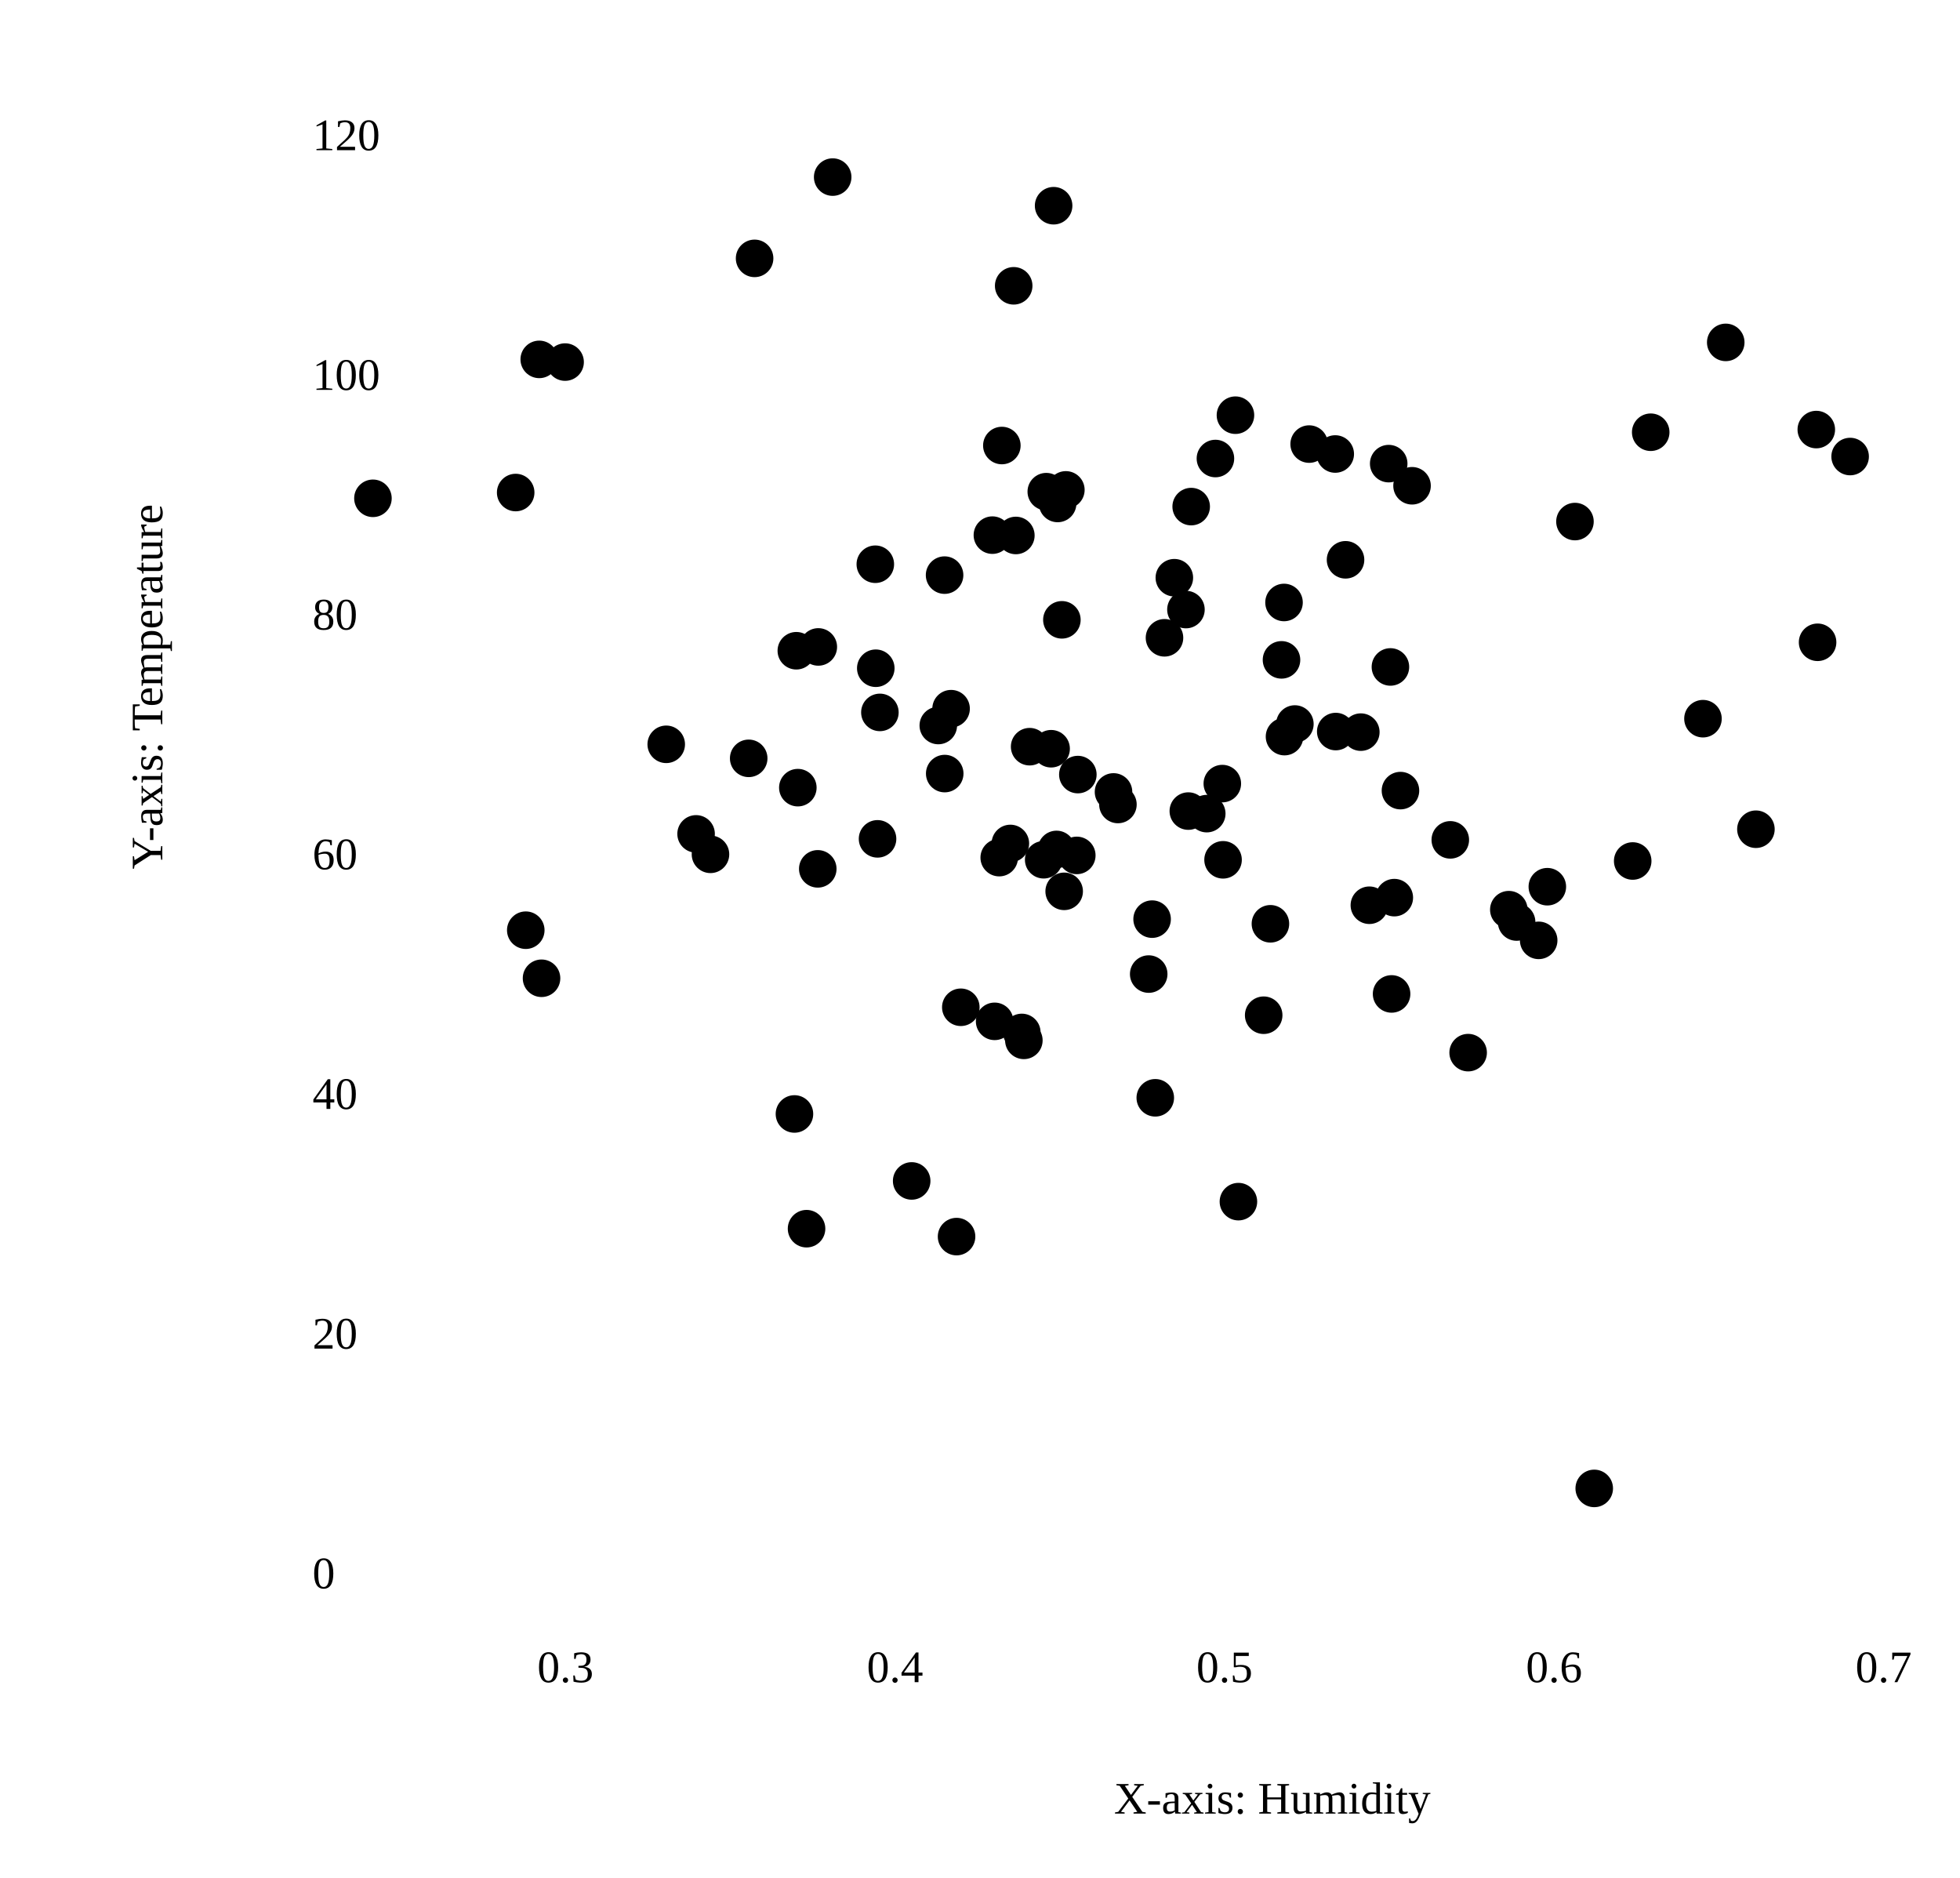
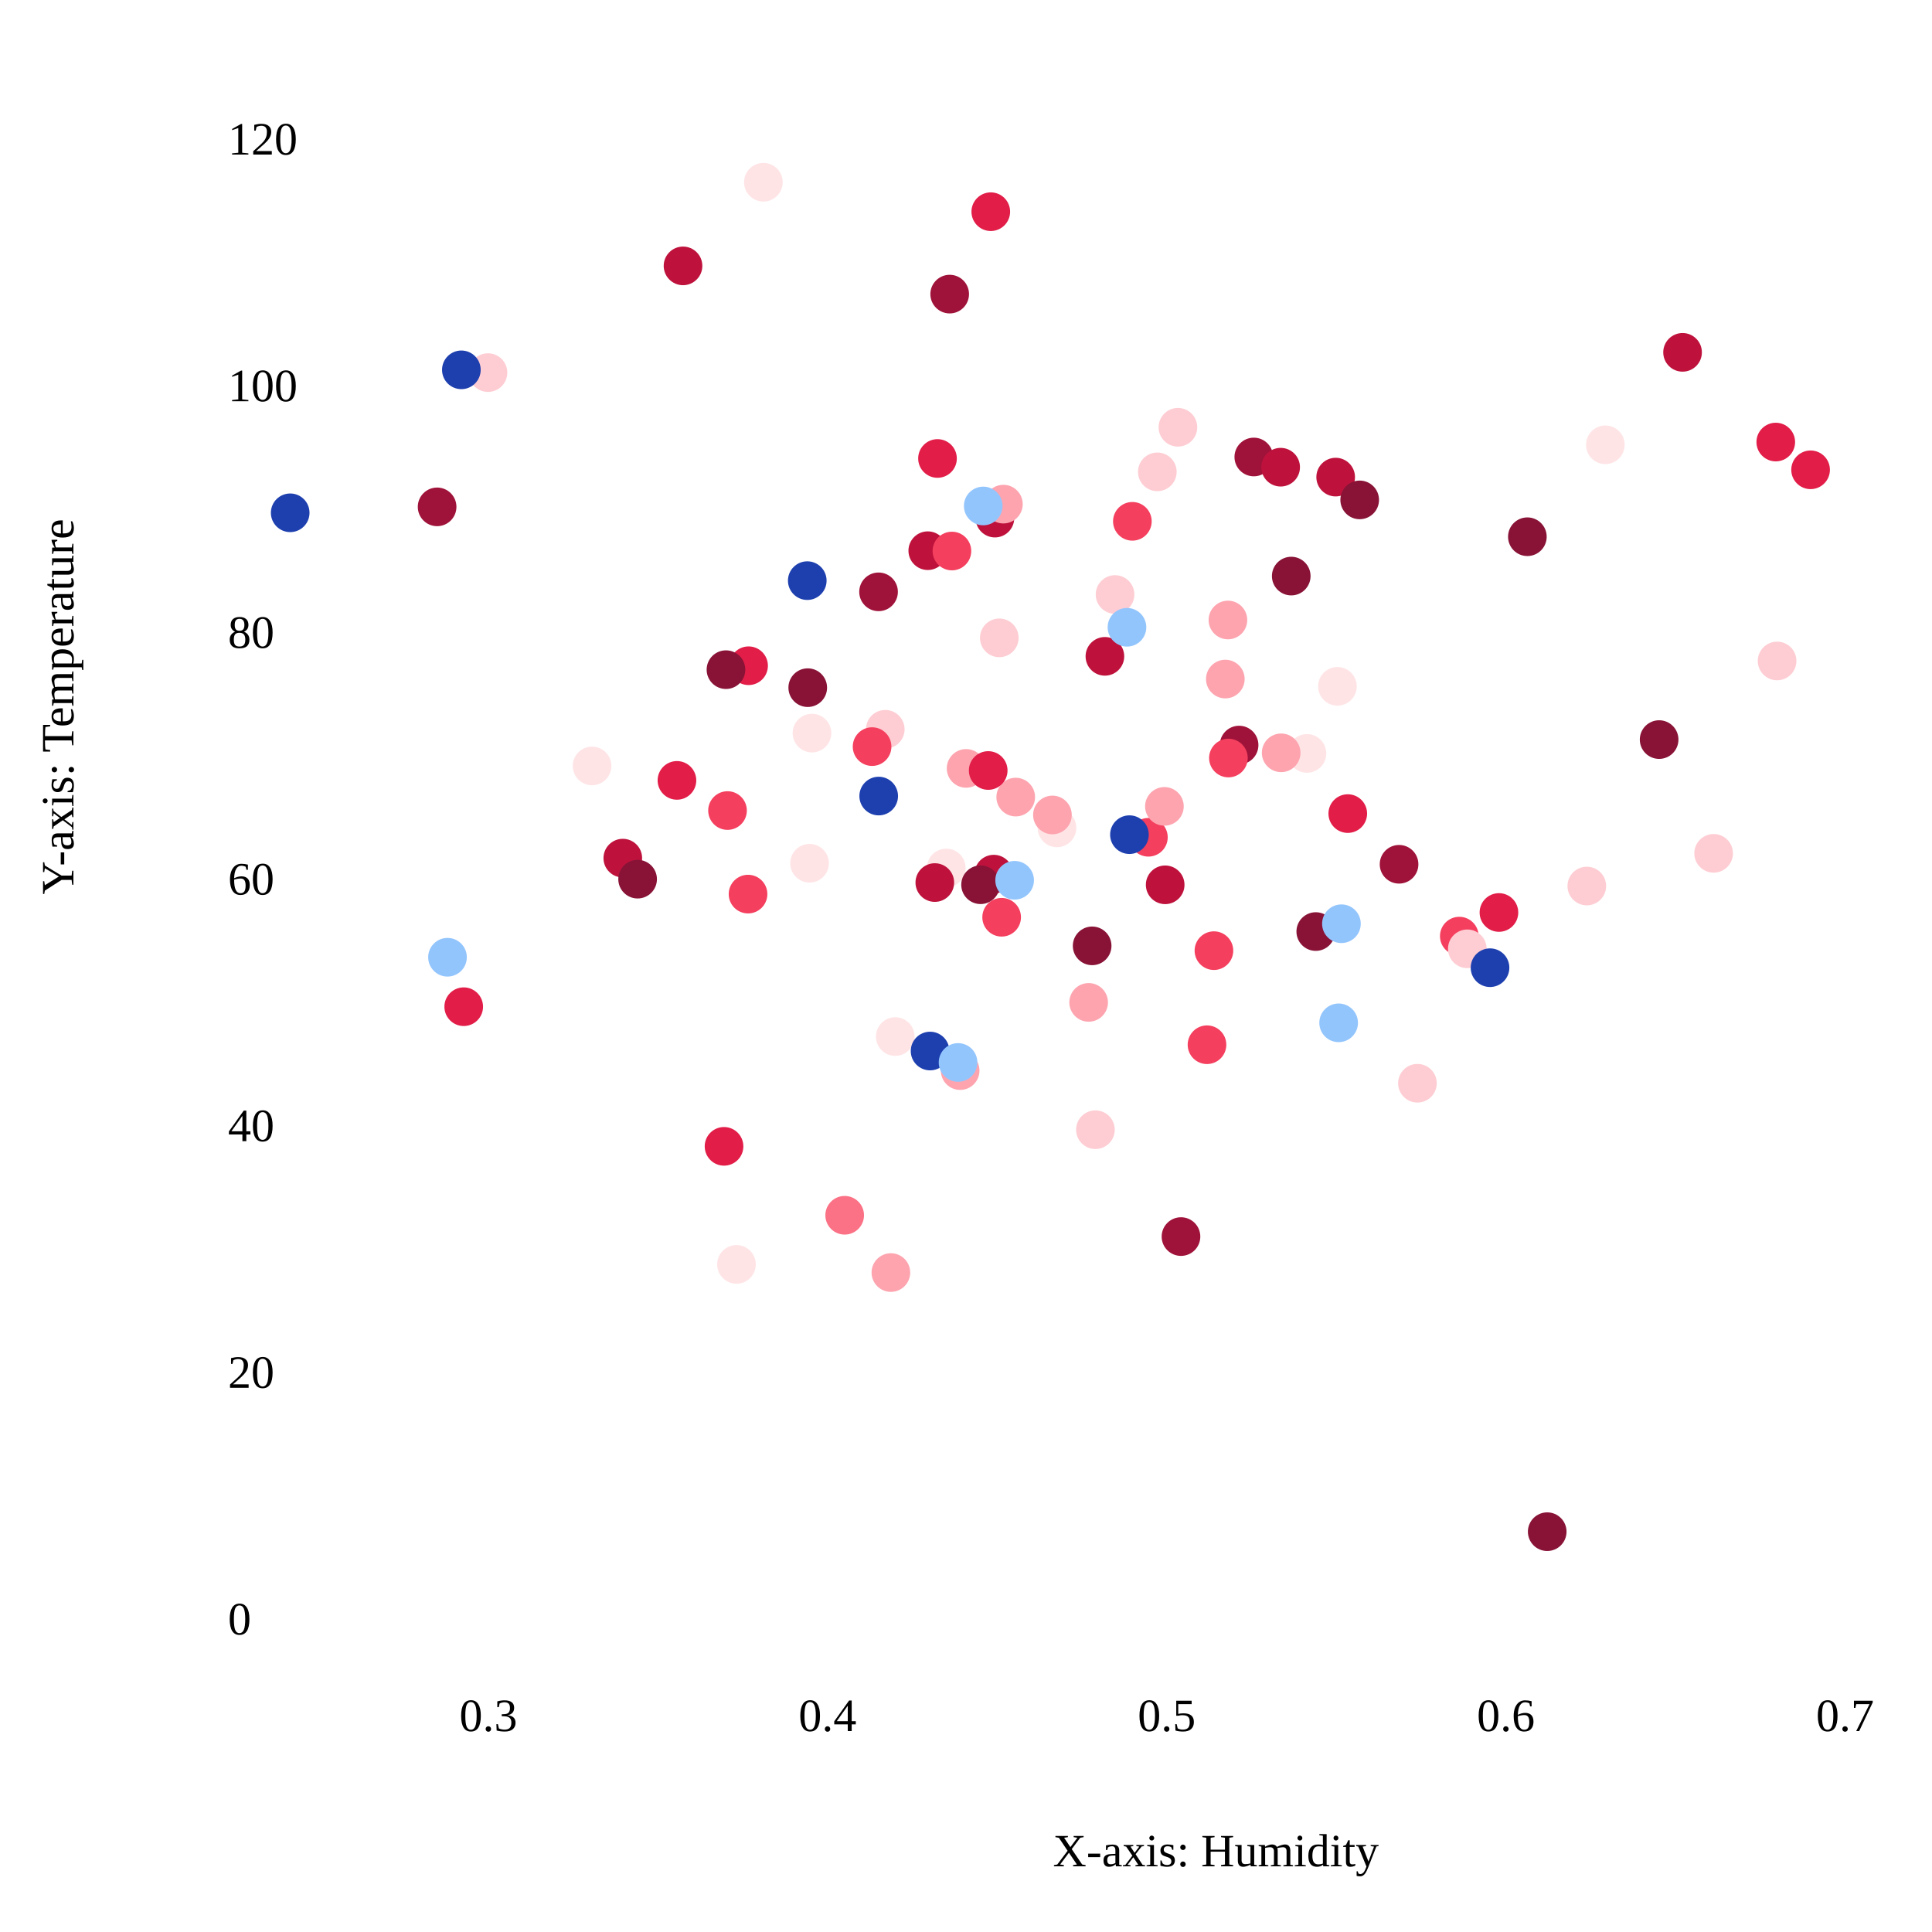
- <svg xmlns="http://www.w3.org/2000/svg" class="Chart mx-auto" width="100%" height="500">
-   <g transform="translate(75, 40)">
+ <svg xmlns="http://www.w3.org/2000/svg" class="Chart" width="100%" height="100%" viewBox="0 0 500 500">
+   <g transform="translate(75, 40) ">
    <g class="Axis AxisHorizontal" transform="translate(0, 383)">
      <line class="Axis__line" x2="395" />
      <text class="Axis__tick" transform="translate(43.88889, 25)">0.3</text>
      <text class="Axis__tick" transform="translate(131.6667, 25)">0.4</text>
      <text class="Axis__tick" transform="translate(219.4444, 25)">0.5</text>
      <text class="Axis__tick" transform="translate(307.2222, 25)">0.6</text>
      <text class="Axis__tick" transform="translate(395, 25)">0.7</text>
      <text class="Axis__label" transform="translate(197.5, 60)">X-axis: Humidity</text>
    </g>
    <g class="Axis AxisVertical">
      <line class="Axis__line" y2="383" />
      <text class="Axis__tick" transform="translate(-16, 383)">0</text>
      <text class="Axis__tick" transform="translate(-16, 319.1667)">20</text>
      <text class="Axis__tick" transform="translate(-16, 255.3333)">40</text>
      <text class="Axis__tick" transform="translate(-16, 191.5)">60</text>
      <text class="Axis__tick" transform="translate(-16, 127.6667)">80</text>
      <text class="Axis__tick" transform="translate(-16, 63.83333)">100</text>
      <text class="Axis__tick" transform="translate(-16, 0)">120</text>
      <text class="Axis__label" style="transform: translate(-56px, 191.5px) rotate(-90deg);">Y-axis: Temperature</text>
    </g>
-     <circle class="Circles__circle" cx="198.544" cy="174.252" r="5" />
-     <circle class="Circles__circle" cx="78.226" cy="158.228" r="5" />
-     <circle class="Circles__circle" cx="384.912" cy="131.057" r="5" />
-     <circle class="Circles__circle" cx="197.369" cy="170.911" r="5" />
-     <circle class="Circles__circle" cx="143.604" cy="274.51" r="5" />
-     <circle class="Circles__circle" cx="237.369" cy="230.376" r="5" />
-     <circle class="Circles__circle" cx="384.567" cy="74.404" r="5" />
-     <circle class="Circles__circle" cx="182.484" cy="94.085" r="5" />
-     <circle class="Circles__circle" cx="249.482" cy="78.269" r="5" />
-     <circle class="Circles__circle" cx="207.648" cy="204.787" r="5" />
-     <circle class="Circles__circle" cx="263.242" cy="154.984" r="5" />
-     <circle class="Circles__circle" cx="154.104" cy="148.737" r="5" />
-     <circle class="Circles__circle" cx="155.561" cy="289.335" r="5" />
-     <circle class="Circles__circle" cx="184.225" cy="197.384" r="5" />
-     <circle class="Circles__circle" cx="181.414" cy="14.787" r="5" />
-     <circle class="Circles__circle" cx="256.431" cy="80.911" r="5" />
-     <circle class="Circles__circle" cx="38.124" cy="91.175" r="5" />
-     <circle class="Circles__circle" cx="259.172" cy="109.089" r="5" />
-     <circle class="Circles__circle" cx="115.603" cy="287.228" r="5" />
-     <circle class="Circles__circle" cx="229.848" cy="70.575" r="5" />
-     <circle class="Circles__circle" cx="175.027" cy="158.86" r="5" />
-     <circle class="Circles__circle" cx="239.164" cy="206.028" r="5" />
-     <circle class="Circles__circle" cx="118.734" cy="132.293" r="5" />
-     <circle class="Circles__circle" cx="165.106" cy="102.519" r="5" />
-     <circle class="Circles__circle" cx="170.779" cy="36.117" r="5" />
-     <circle class="Circles__circle" cx="265.518" cy="201.085" r="5" />
-     <circle class="Circles__circle" cx="169.893" cy="184.633" r="5" />
-     <circle class="Circles__circle" cx="208.493" cy="252.368" r="5" />
-     <circle class="Circles__circle" cx="184.677" cy="90.469" r="5" />
-     <circle class="Circles__circle" cx="218.057" cy="94.918" r="5" />
-     <circle class="Circles__circle" cx="100.193" cy="161.964" r="5" />
-     <circle class="Circles__circle" cx="270.67" cy="83.475" r="5" />
-     <circle class="Circles__circle" cx="245.678" cy="152.823" r="5" />
-     <circle class="Circles__circle" cx="354.381" cy="151.403" r="5" />
-     <circle class="Circles__circle" cx="122.563" cy="7.163" r="5" />
-     <circle class="Circles__circle" cx="368.484" cy="180.843" r="5" />
-     <circle class="Circles__circle" cx="173.488" cy="237.072" r="5" />
-     <circle class="Circles__circle" cx="302.666" cy="202.267" r="5" />
-     <circle class="Circles__circle" cx="312.924" cy="196.151" r="5" />
-     <circle class="Circles__circle" cx="182.189" cy="186.226" r="5" />
-     <circle class="Circles__circle" cx="230.639" cy="280.025" r="5" />
-     <circle class="Circles__circle" cx="325.417" cy="356.399" r="5" />
-     <circle class="Circles__circle" cx="340.462" cy="75.114" r="5" />
-     <circle class="Circles__circle" cx="335.663" cy="189.303" r="5" />
-     <circle class="Circles__circle" cx="206.742" cy="219.418" r="5" />
-     <circle class="Circles__circle" cx="242.916" cy="156.176" r="5" />
-     <circle class="Circles__circle" cx="167.625" cy="78.653" r="5" />
-     <circle class="Circles__circle" cx="101.764" cy="28.81" r="5" />
-     <circle class="Circles__circle" cx="287.077" cy="183.675" r="5" />
-     <circle class="Circles__circle" cx="134.043" cy="137.967" r="5" />
-     <circle class="Circles__circle" cx="135.14" cy="149.729" r="5" />
-     <circle class="Circles__circle" cx="183.617" cy="125.075" r="5" />
-     <circle class="Circles__circle" cx="242.786" cy="120.453" r="5" />
-     <circle class="Circles__circle" cx="222.205" cy="176.687" r="5" />
-     <circle class="Circles__circle" cx="112.379" cy="256.673" r="5" />
-     <circle class="Circles__circle" cx="360.447" cy="51.187" r="5" />
-     <circle class="Circles__circle" cx="152.37" cy="113.168" r="5" />
-     <circle class="Circles__circle" cx="276.887" cy="89.372" r="5" />
-     <circle class="Circles__circle" cx="271.127" cy="137.623" r="5" />
-     <circle class="Circles__circle" cx="304.74" cy="205.554" r="5" />
-     <circle class="Circles__circle" cx="187.868" cy="166.286" r="5" />
-     <circle class="Circles__circle" cx="113.282" cy="169.769" r="5" />
-     <circle class="Circles__circle" cx="393.58" cy="81.587" r="5" />
-     <circle class="Circles__circle" cx="86.18" cy="182.083" r="5" />
-     <circle class="Circles__circle" cx="112.879" cy="133.308" r="5" />
-     <circle class="Circles__circle" cx="156.693" cy="228.26" r="5" />
-     <circle class="Circles__circle" cx="291.831" cy="240.342" r="5" />
-     <circle class="Circles__circle" cx="256.564" cy="154.83" r="5" />
-     <circle class="Circles__circle" cx="150.695" cy="153.221" r="5" />
-     <circle class="Circles__circle" cx="45.011" cy="220.535" r="5" />
-     <circle class="Circles__circle" cx="226.547" cy="188.989" r="5" />
-     <circle class="Circles__circle" cx="90.013" cy="187.525" r="5" />
-     <circle class="Circles__circle" cx="134.514" cy="183.405" r="5" />
-     <circle class="Circles__circle" cx="51.289" cy="56.431" r="5" />
-     <circle class="Circles__circle" cx="226.35" cy="168.691" r="5" />
-     <circle class="Circles__circle" cx="118.591" cy="191.394" r="5" />
-     <circle class="Circles__circle" cx="180.747" cy="159.403" r="5" />
-     <circle class="Circles__circle" cx="166.927" cy="188.405" r="5" />
-     <circle class="Circles__circle" cx="178.77" cy="188.97" r="5" />
-     <circle class="Circles__circle" cx="224.514" cy="82.114" r="5" />
-     <circle class="Circles__circle" cx="242.115" cy="135.738" r="5" />
-     <circle class="Circles__circle" cx="171.355" cy="102.606" r="5" />
-     <circle class="Circles__circle" cx="273.802" cy="170.557" r="5" />
-     <circle class="Circles__circle" cx="210.947" cy="129.862" r="5" />
-     <circle class="Circles__circle" cx="320.282" cy="98.905" r="5" />
-     <circle class="Circles__circle" cx="213.571" cy="113.858" r="5" />
-     <circle class="Circles__circle" cx="179.46" cy="90.942" r="5" />
-     <circle class="Circles__circle" cx="165.703" cy="232.006" r="5" />
-     <circle class="Circles__circle" cx="187.587" cy="187.814" r="5" />
-     <circle class="Circles__circle" cx="0.104" cy="92.712" r="5" />
-     <circle class="Circles__circle" cx="272.162" cy="199.06" r="5" />
-     <circle class="Circles__circle" cx="133.92" cy="110.268" r="5" />
-     <circle class="Circles__circle" cx="172.943" cy="234.963" r="5" />
-     <circle class="Circles__circle" cx="44.402" cy="55.713" r="5" />
-     <circle class="Circles__circle" cx="40.813" cy="207.733" r="5" />
-     <circle class="Circles__circle" cx="310.619" cy="210.439" r="5" />
-     <circle class="Circles__circle" cx="216.661" cy="122.34" r="5" />
-     <circle class="Circles__circle" cx="152.407" cy="166.02" r="5" />
-     <circle class="Circles__circle" cx="271.439" cy="224.706" r="5" />
-     <circle class="Circles__circle" cx="217.296" cy="176.01" r="5" />
+     <circle fill="#ffe4e6" class="Circles__circle" cx="198.544" cy="174.252" r="5" />
+     <circle fill="#ffe4e6" class="Circles__circle" cx="78.226" cy="158.228" r="5" />
+     <circle fill="#fecdd3" class="Circles__circle" cx="384.912" cy="131.057" r="5" />
+     <circle fill="#fda4af" class="Circles__circle" cx="197.369" cy="170.911" r="5" />
+     <circle fill="#fb7185" lass="Circles__circle" cx="143.604" cy="274.51" r="5" />
+     <circle fill="#f43f5e" class="Circles__circle" cx="237.369" cy="230.376" r="5" />
+     <circle fill="#e11d48" class="Circles__circle" cx="384.567" cy="74.404" r="5" />
+     <circle fill="#be123c" class="Circles__circle" cx="182.484" cy="94.085" r="5" />
+     <circle fill="#9f1239" class="Circles__circle" cx="249.482" cy="78.269" r="5" />
+     <circle fill="#881337 " class="Circles__circle" cx="207.648" cy="204.787" r="5" />
+     <circle fill="#ffe4e6" class="Circles__circle" cx="263.242" cy="154.984" r="5" />
+     <circle fill="#fecdd3" class="Circles__circle" cx="154.104" cy="148.737" r="5" />
+     <circle fill="#fda4af" class="Circles__circle" cx="155.561" cy="289.335" r="5" />
+     <circle fill="#f43f5e" class="Circles__circle" cx="184.225" cy="197.384" r="5" />
+     <circle fill="#e11d48" class="Circles__circle" cx="181.414" cy="14.787" r="5" />
+     <circle fill="#be123c" class="Circles__circle" cx="256.431" cy="80.911" r="5" />
+     <circle fill="#9f1239" class="Circles__circle" cx="38.124" cy="91.175" r="5" />
+     <circle fill="#881337" class="Circles__circle" cx="259.172" cy="109.089" r="5" />
+     <circle fill="#ffe4e6" class="Circles__circle" cx="115.603" cy="287.228" r="5" />
+     <circle fill="#fecdd3" class="Circles__circle" cx="229.848" cy="70.575" r="5" />
+     <circle fill="#fda4af" class="Circles__circle" cx="175.027" cy="158.86" r="5" />
+     <circle fill="#f43f5e" class="Circles__circle" cx="239.164" cy="206.028" r="5" />
+     <circle fill="#e11d48" class="Circles__circle" cx="118.734" cy="132.293" r="5" />
+     <circle fill="#be123c" class="Circles__circle" cx="165.106" cy="102.519" r="5" />
+     <circle fill="#9f1239" class="Circles__circle" cx="170.779" cy="36.117" r="5" />
+     <circle fill="#881337" class="Circles__circle" cx="265.518" cy="201.085" r="5" />
+     <circle fill="#ffe4e6" class="Circles__circle" cx="169.893" cy="184.633" r="5" />
+     <circle fill="#fecdd3" class="Circles__circle" cx="208.493" cy="252.368" r="5" />
+     <circle fill="#fda4af" class="Circles__circle" cx="184.677" cy="90.469" r="5" />
+     <circle fill="#f43f5e" class="Circles__circle" cx="218.057" cy="94.918" r="5" />
+     <circle fill="#e11d48" class="Circles__circle" cx="100.193" cy="161.964" r="5" />
+     <circle fill="#be123c" class="Circles__circle" cx="270.67" cy="83.475" r="5" />
+     <circle fill="#9f1239" class="Circles__circle" cx="245.678" cy="152.823" r="5" />
+     <circle fill="#881337" class="Circles__circle" cx="354.381" cy="151.403" r="5" />
+     <circle fill="#ffe4e6" class="Circles__circle" cx="122.563" cy="7.163" r="5" />
+     <circle fill="#fecdd3" class="Circles__circle" cx="368.484" cy="180.843" r="5" />
+     <circle fill="#fda4af" class="Circles__circle" cx="173.488" cy="237.072" r="5" />
+     <circle fill="#f43f5e" class="Circles__circle" cx="302.666" cy="202.267" r="5" />
+     <circle fill="#e11d48" class="Circles__circle" cx="312.924" cy="196.151" r="5" />
+     <circle fill="#be123c" class="Circles__circle" cx="182.189" cy="186.226" r="5" />
+     <circle fill="#9f1239" class="Circles__circle" cx="230.639" cy="280.025" r="5" />
+     <circle fill="#881337" class="Circles__circle" cx="325.417" cy="356.399" r="5" />
+     <circle fill="#ffe4e6" class="Circles__circle" cx="340.462" cy="75.114" r="5" />
+     <circle fill="#fecdd3" class="Circles__circle" cx="335.663" cy="189.303" r="5" />
+     <circle fill="#fda4af" class="Circles__circle" cx="206.742" cy="219.418" r="5" />
+     <circle fill="#f43f5e" class="Circles__circle" cx="242.916" cy="156.176" r="5" />
+     <circle fill="#e11d48" class="Circles__circle" cx="167.625" cy="78.653" r="5" />
+     <circle fill="#be123c" class="Circles__circle" cx="101.764" cy="28.81" r="5" />
+     <circle fill="#9f1239" class="Circles__circle" cx="287.077" cy="183.675" r="5" />
+     <circle fill="#881337" class="Circles__circle" cx="134.043" cy="137.967" r="5" />
+     <circle fill="#ffe4e6" class="Circles__circle" cx="135.14" cy="149.729" r="5" />
+     <circle fill="#fecdd3" class="Circles__circle" cx="183.617" cy="125.075" r="5" />
+     <circle fill="#fda4af" class="Circles__circle" cx="242.786" cy="120.453" r="5" />
+     <circle fill="#f43f5e" class="Circles__circle" cx="222.205" cy="176.687" r="5" />
+     <circle fill="#e11d48" class="Circles__circle" cx="112.379" cy="256.673" r="5" />
+     <circle fill="#be123c" class="Circles__circle" cx="360.447" cy="51.187" r="5" />
+     <circle fill="#9f1239" class="Circles__circle" cx="152.37" cy="113.168" r="5" />
+     <circle fill="#881337" class="Circles__circle" cx="276.887" cy="89.372" r="5" />
+     <circle fill="#ffe4e6" class="Circles__circle" cx="271.127" cy="137.623" r="5" />
+     <circle fill="#fecdd3" class="Circles__circle" cx="304.74" cy="205.554" r="5" />
+     <circle fill="#fda4af" class="Circles__circle" cx="187.868" cy="166.286" r="5" />
+     <circle fill="#f43f5e" class="Circles__circle" cx="113.282" cy="169.769" r="5" />
+     <circle fill="#e11d48" class="Circles__circle" cx="393.58" cy="81.587" r="5" />
+     <circle fill="#be123c" class="Circles__circle" cx="86.18" cy="182.083" r="5" />
+     <circle fill="#881337" class="Circles__circle" cx="112.879" cy="133.308" r="5" />
+     <circle fill="#ffe4e6" class="Circles__circle" cx="156.693" cy="228.26" r="5" />
+     <circle fill="#fecdd3" class="Circles__circle" cx="291.831" cy="240.342" r="5" />
+     <circle fill="#fda4af" class="Circles__circle" cx="256.564" cy="154.83" r="5" />
+     <circle fill="#f43f5e" class="Circles__circle" cx="150.695" cy="153.221" r="5" />
+     <circle fill="#e11d48" class="Circles__circle" cx="45.011" cy="220.535" r="5" />
+     <circle fill="#be123c" class="Circles__circle" cx="226.547" cy="188.989" r="5" />
+     <circle fill="#881337" class="Circles__circle" cx="90.013" cy="187.525" r="5" />
+     <circle fill="#ffe4e6" class="Circles__circle" cx="134.514" cy="183.405" r="5" />
+     <circle fill="#fecdd3" class="Circles__circle" cx="51.289" cy="56.431" r="5" />
+     <circle fill="#fda4af" class="Circles__circle" cx="226.35" cy="168.691" r="5" />
+     <circle fill="#f43f5e" class="Circles__circle" cx="118.591" cy="191.394" r="5" />
+     <circle fill="#e11d48" class="Circles__circle" cx="180.747" cy="159.403" r="5" />
+     <circle fill="#be123c" class="Circles__circle" cx="166.927" cy="188.405" r="5" />
+     <circle fill="#881337" class="Circles__circle" cx="178.77" cy="188.97" r="5" />
+     <circle fill="#fecdd3" class="Circles__circle" cx="224.514" cy="82.114" r="5" />
+     <circle fill="#fda4af" class="Circles__circle" cx="242.115" cy="135.738" r="5" />
+     <circle fill="#f43f5e" class="Circles__circle" cx="171.355" cy="102.606" r="5" />
+     <circle fill="#e11d48" class="Circles__circle" cx="273.802" cy="170.557" r="5" />
+     <circle fill="#be123c" class="Circles__circle" cx="210.947" cy="129.862" r="5" />
+     <circle fill="#881337" class="Circles__circle" cx="320.282" cy="98.905" r="5" />
+     <circle fill="#fecdd3" class="Circles__circle" cx="213.571" cy="113.858" r="5" />
+     <circle fill="#93c5fd" class="Circles__circle" cx="179.46" cy="90.942" r="5" />
+     <circle fill="#1e40af" class="Circles__circle" cx="165.703" cy="232.006" r="5" />
+     <circle fill="#93c5fd" class="Circles__circle" cx="187.587" cy="187.814" r="5" />
+     <circle fill="#1e40af" class="Circles__circle" cx="0.104" cy="92.712" r="5" />
+     <circle fill="#93c5fd" class="Circles__circle" cx="272.162" cy="199.06" r="5" />
+     <circle fill="#1e40af" class="Circles__circle" cx="133.92" cy="110.268" r="5" />
+     <circle fill="#93c5fd" class="Circles__circle" cx="172.943" cy="234.963" r="5" />
+     <circle fill="#1e40af" class="Circles__circle" cx="44.402" cy="55.713" r="5" />
+     <circle fill="#93c5fd" class="Circles__circle" cx="40.813" cy="207.733" r="5" />
+     <circle fill="#1e40af" class="Circles__circle" cx="310.619" cy="210.439" r="5" />
+     <circle fill="#93c5fd" class="Circles__circle" cx="216.661" cy="122.34" r="5" />
+     <circle fill="#1e40af" class="Circles__circle" cx="152.407" cy="166.02" r="5" />
+     <circle fill="#93c5fd" class="Circles__circle" cx="271.439" cy="224.706" r="5" />
+     <circle fill="#1e40af" class="Circles__circle" cx="217.296" cy="176.01" r="5" />
  </g>
</svg>
